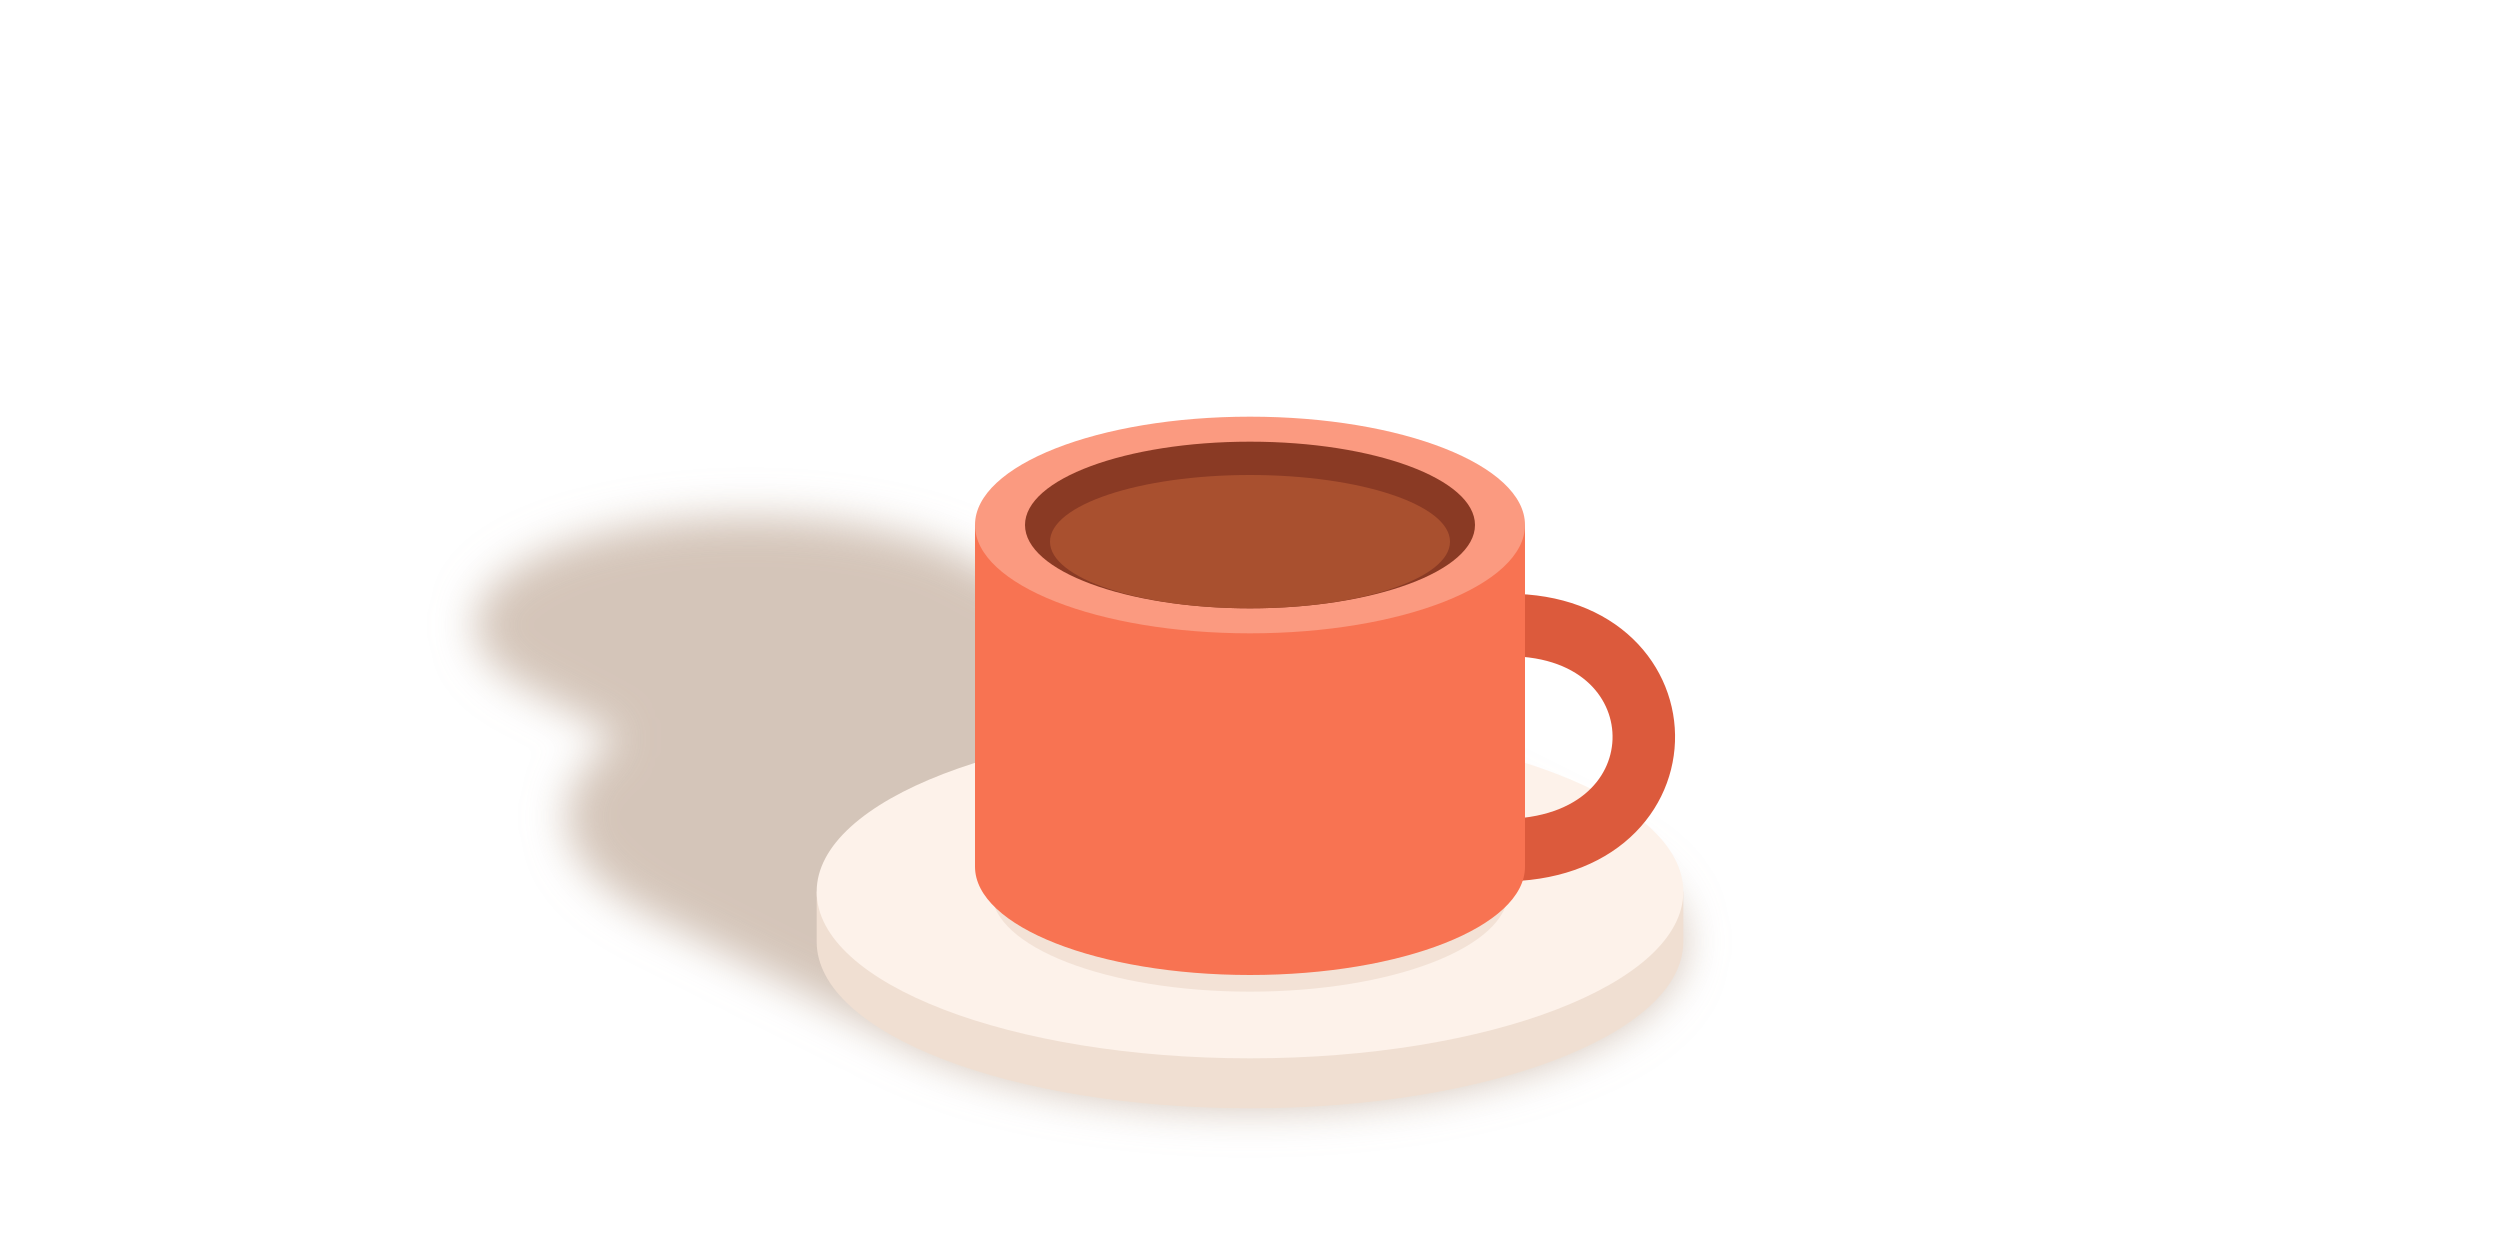
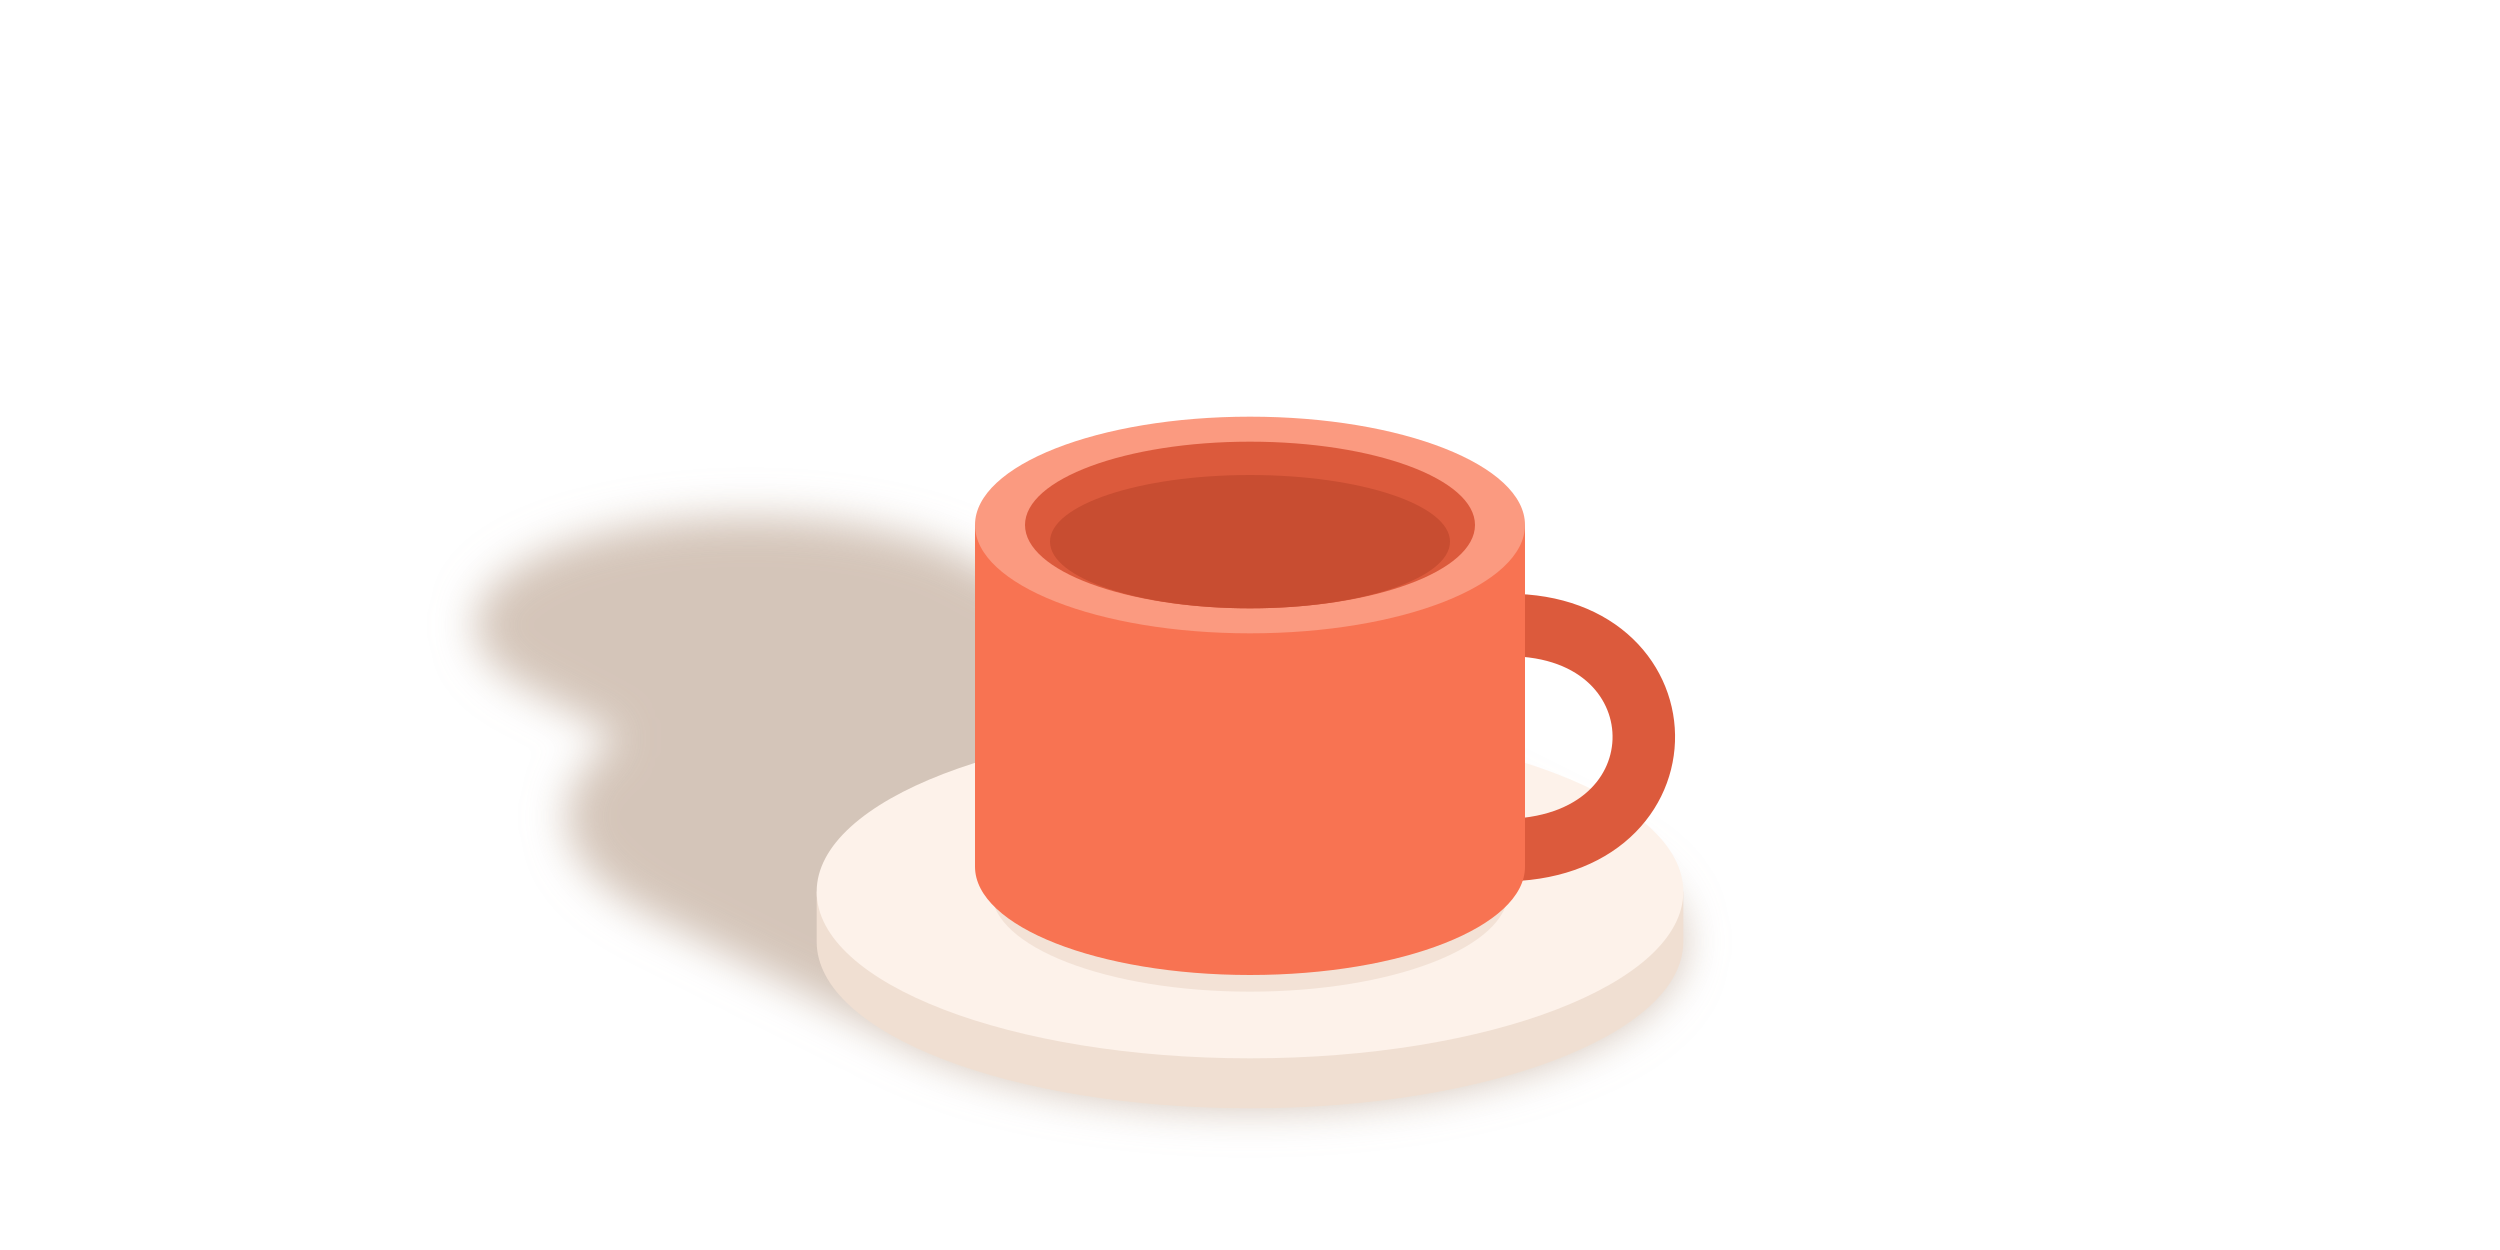
<svg xmlns="http://www.w3.org/2000/svg" viewBox="-100 0 600 300">
  <defs>
    <filter id="s" x="-30%" y="-30%" width="160%" height="160%">
      <feGaussianBlur stdDeviation="5" />
    </filter>
  </defs>
  <g filter="url(#s)" fill="#b1957f" opacity=".55">
    <ellipse cx="200" cy="226" rx="104" ry="40" />
    <ellipse cx="195.7" cy="223.9" rx="104" ry="40" />
    <ellipse cx="191.4" cy="221.7" rx="104" ry="40" />
    <ellipse cx="187.1" cy="219.6" rx="104" ry="40" />
    <ellipse cx="182.9" cy="217.4" rx="104" ry="40" />
    <ellipse cx="178.6" cy="215.3" rx="104" ry="40" />
    <ellipse cx="174.3" cy="213.1" rx="104" ry="40" />
    <ellipse cx="170" cy="211" rx="104" ry="40" />
    <ellipse cx="165.7" cy="208.9" rx="104" ry="40" />
    <ellipse cx="161.4" cy="206.7" rx="104" ry="40" />
    <ellipse cx="157.1" cy="204.6" rx="104" ry="40" />
    <ellipse cx="152.9" cy="202.4" rx="104" ry="40" />
    <ellipse cx="148.6" cy="200.3" rx="104" ry="40" />
    <ellipse cx="144.3" cy="198.1" rx="104" ry="40" />
    <ellipse cx="140" cy="196" rx="104" ry="40" />
    <ellipse cx="200" cy="214" rx="66" ry="26" />
    <ellipse cx="191.4" cy="209.4" rx="66" ry="26" />
    <ellipse cx="182.9" cy="204.9" rx="66" ry="26" />
    <ellipse cx="174.3" cy="200.3" rx="66" ry="26" />
    <ellipse cx="165.7" cy="195.7" rx="66" ry="26" />
    <ellipse cx="157.1" cy="191.1" rx="66" ry="26" />
    <ellipse cx="148.6" cy="186.6" rx="66" ry="26" />
    <ellipse cx="140" cy="182" rx="66" ry="26" />
    <ellipse cx="131.4" cy="177.4" rx="66" ry="26" />
    <ellipse cx="122.9" cy="172.9" rx="66" ry="26" />
    <ellipse cx="114.3" cy="168.3" rx="66" ry="26" />
    <ellipse cx="105.7" cy="163.7" rx="66" ry="26" />
    <ellipse cx="97.1" cy="159.1" rx="66" ry="26" />
    <ellipse cx="88.6" cy="154.6" rx="66" ry="26" />
    <ellipse cx="80" cy="150" rx="66" ry="26" />
  </g>
  <path d="M96 214 L96 226 A104 40 0 0 0 304 226 L304 214 Z" fill="#f0dfd2" />
  <ellipse cx="200" cy="214" rx="104" ry="40" fill="#fdf2ea" />
  <ellipse cx="200" cy="214" rx="62" ry="24" fill="#f3e2d6" />
  <path d="M262 150 C 306 150, 306 206, 258 204" fill="none" stroke="#dc5a3c" stroke-width="15" stroke-linecap="round" />
  <path d="M134 126 L134 208 A66 26 0 0 0 266 208 L266 126 Z" fill="#f87352" />
  <ellipse cx="200" cy="126" rx="66" ry="26" fill="#fb9a80" />
-   <ellipse cx="200" cy="126" rx="54" ry="20" fill="#8a3a24" />
-   <ellipse cx="200" cy="130" rx="48" ry="16" fill="#a9502f" />
+   <ellipse cx="200" cy="126" rx="54" ry="20" fill="#dc5a3c" />
+   <ellipse cx="200" cy="130" rx="48" ry="16" fill="#c84d31" />
</svg>
